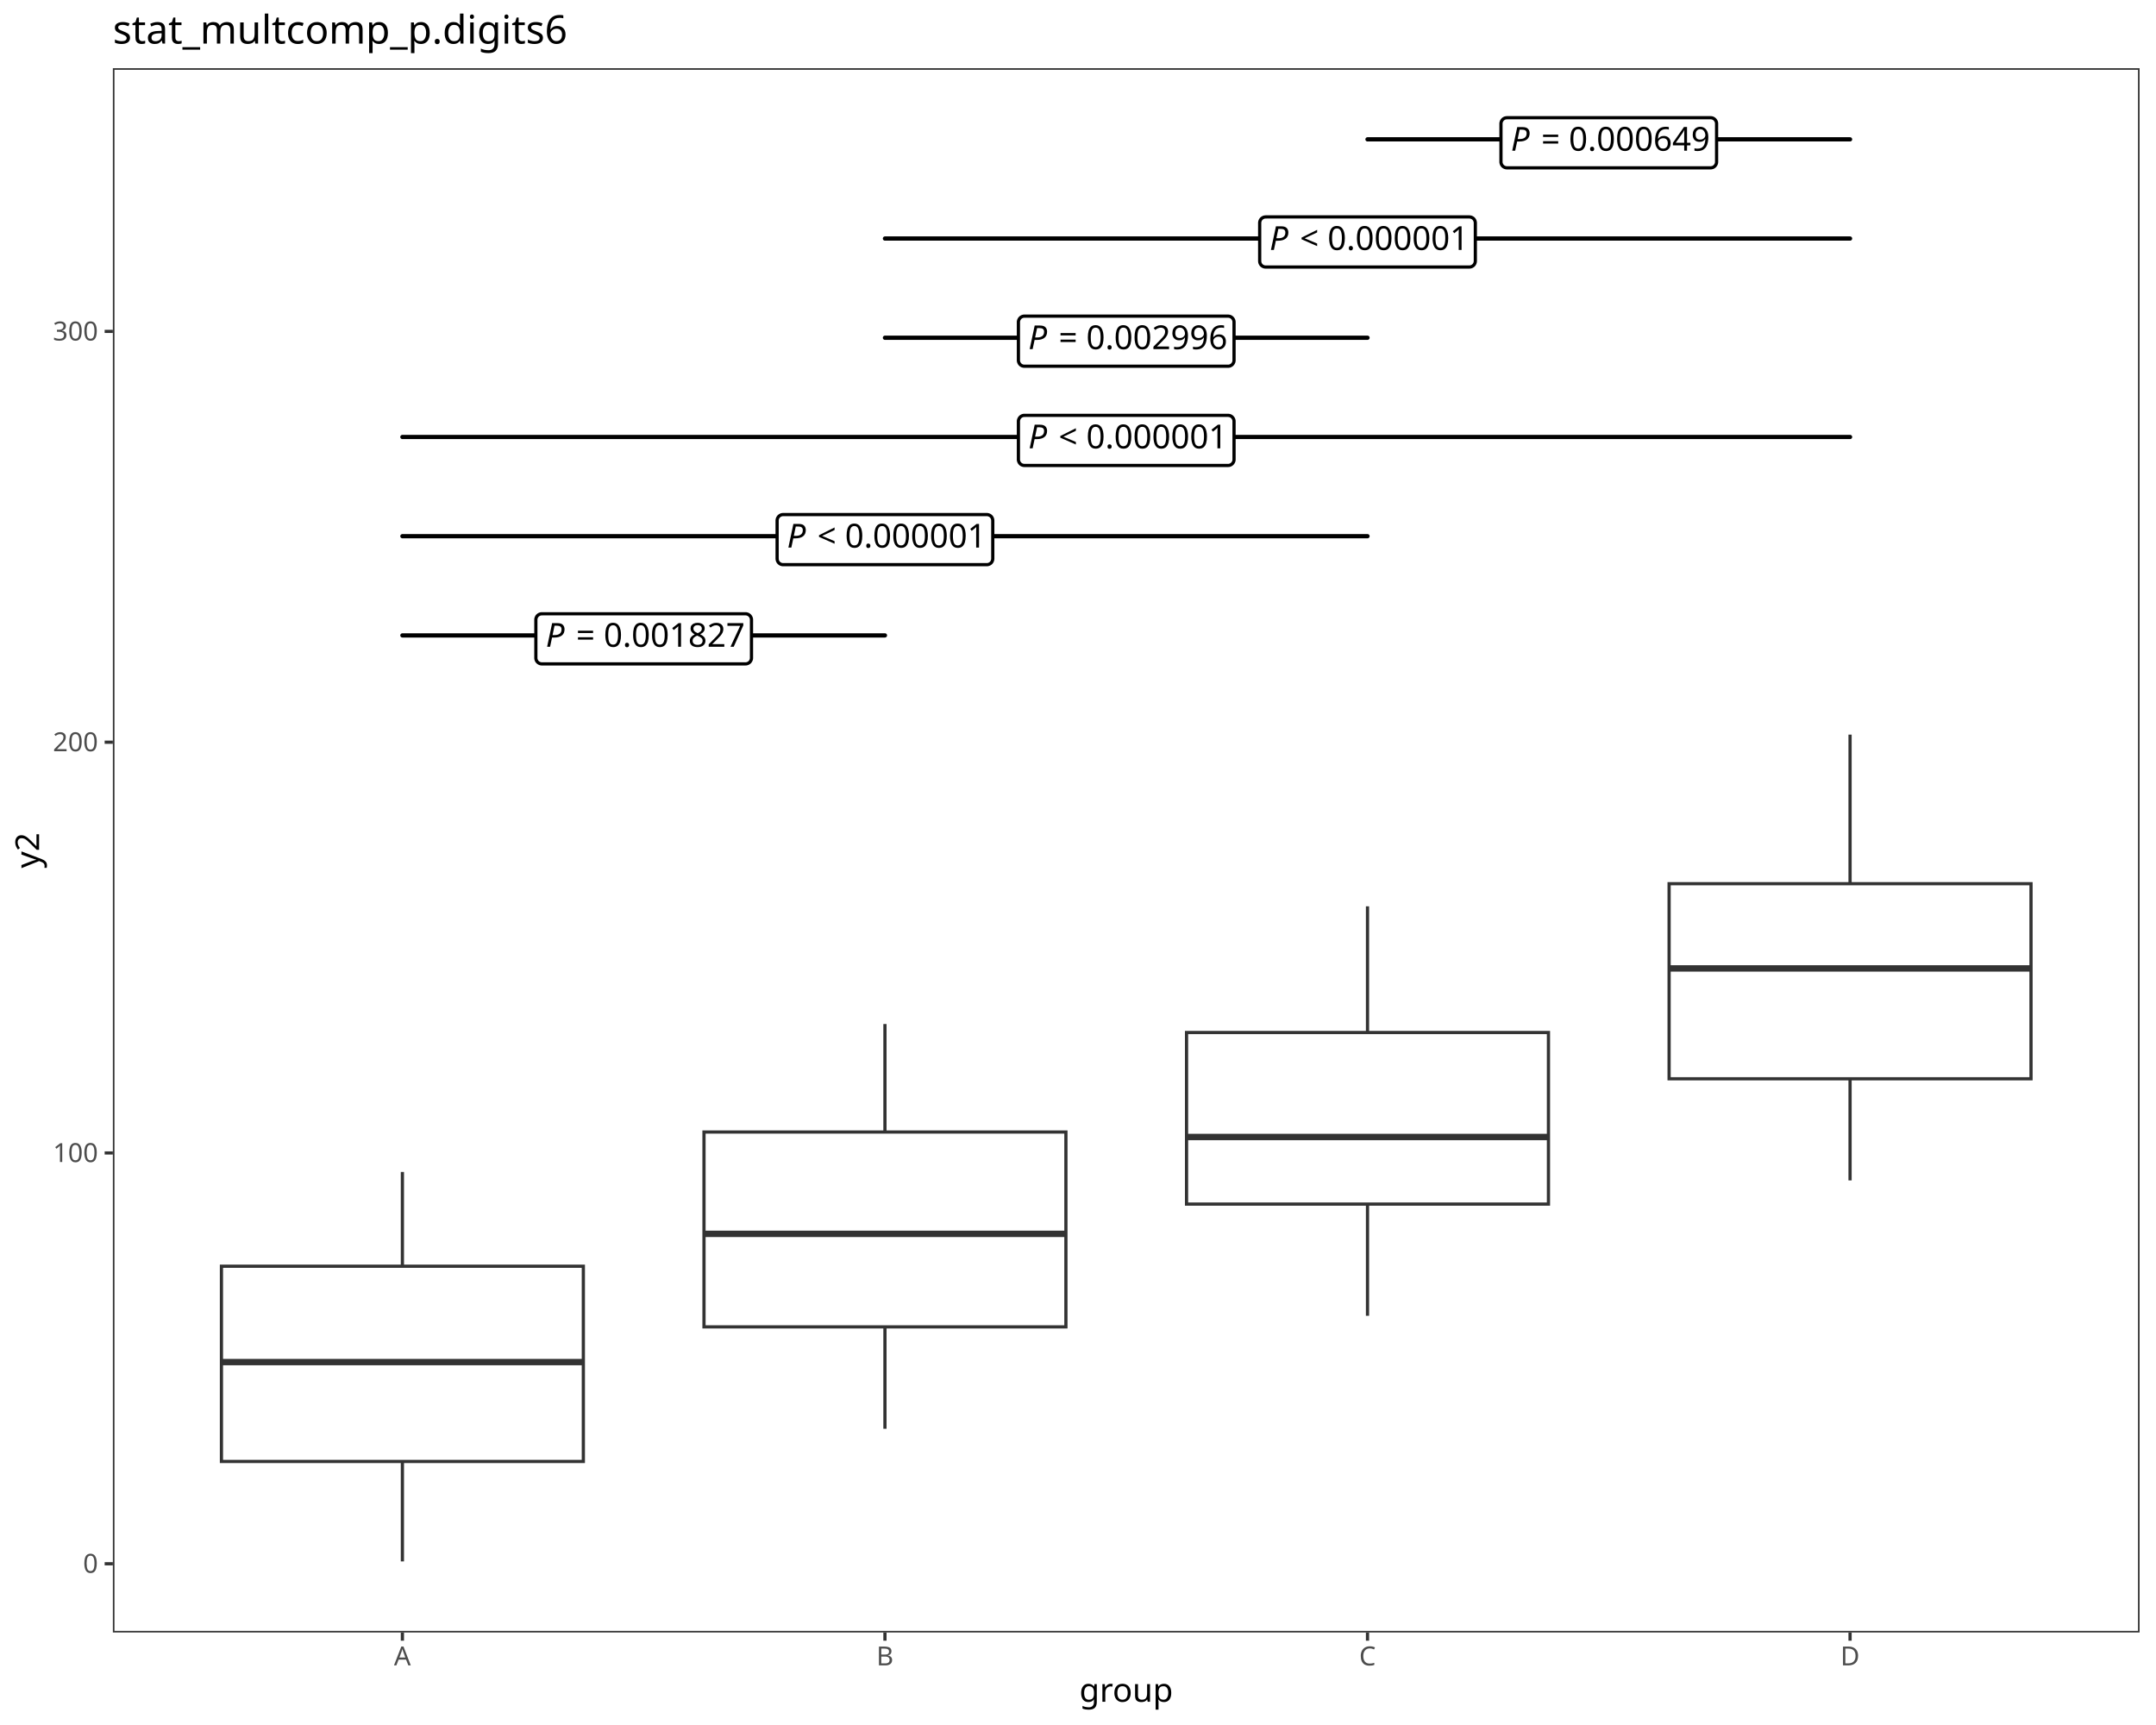
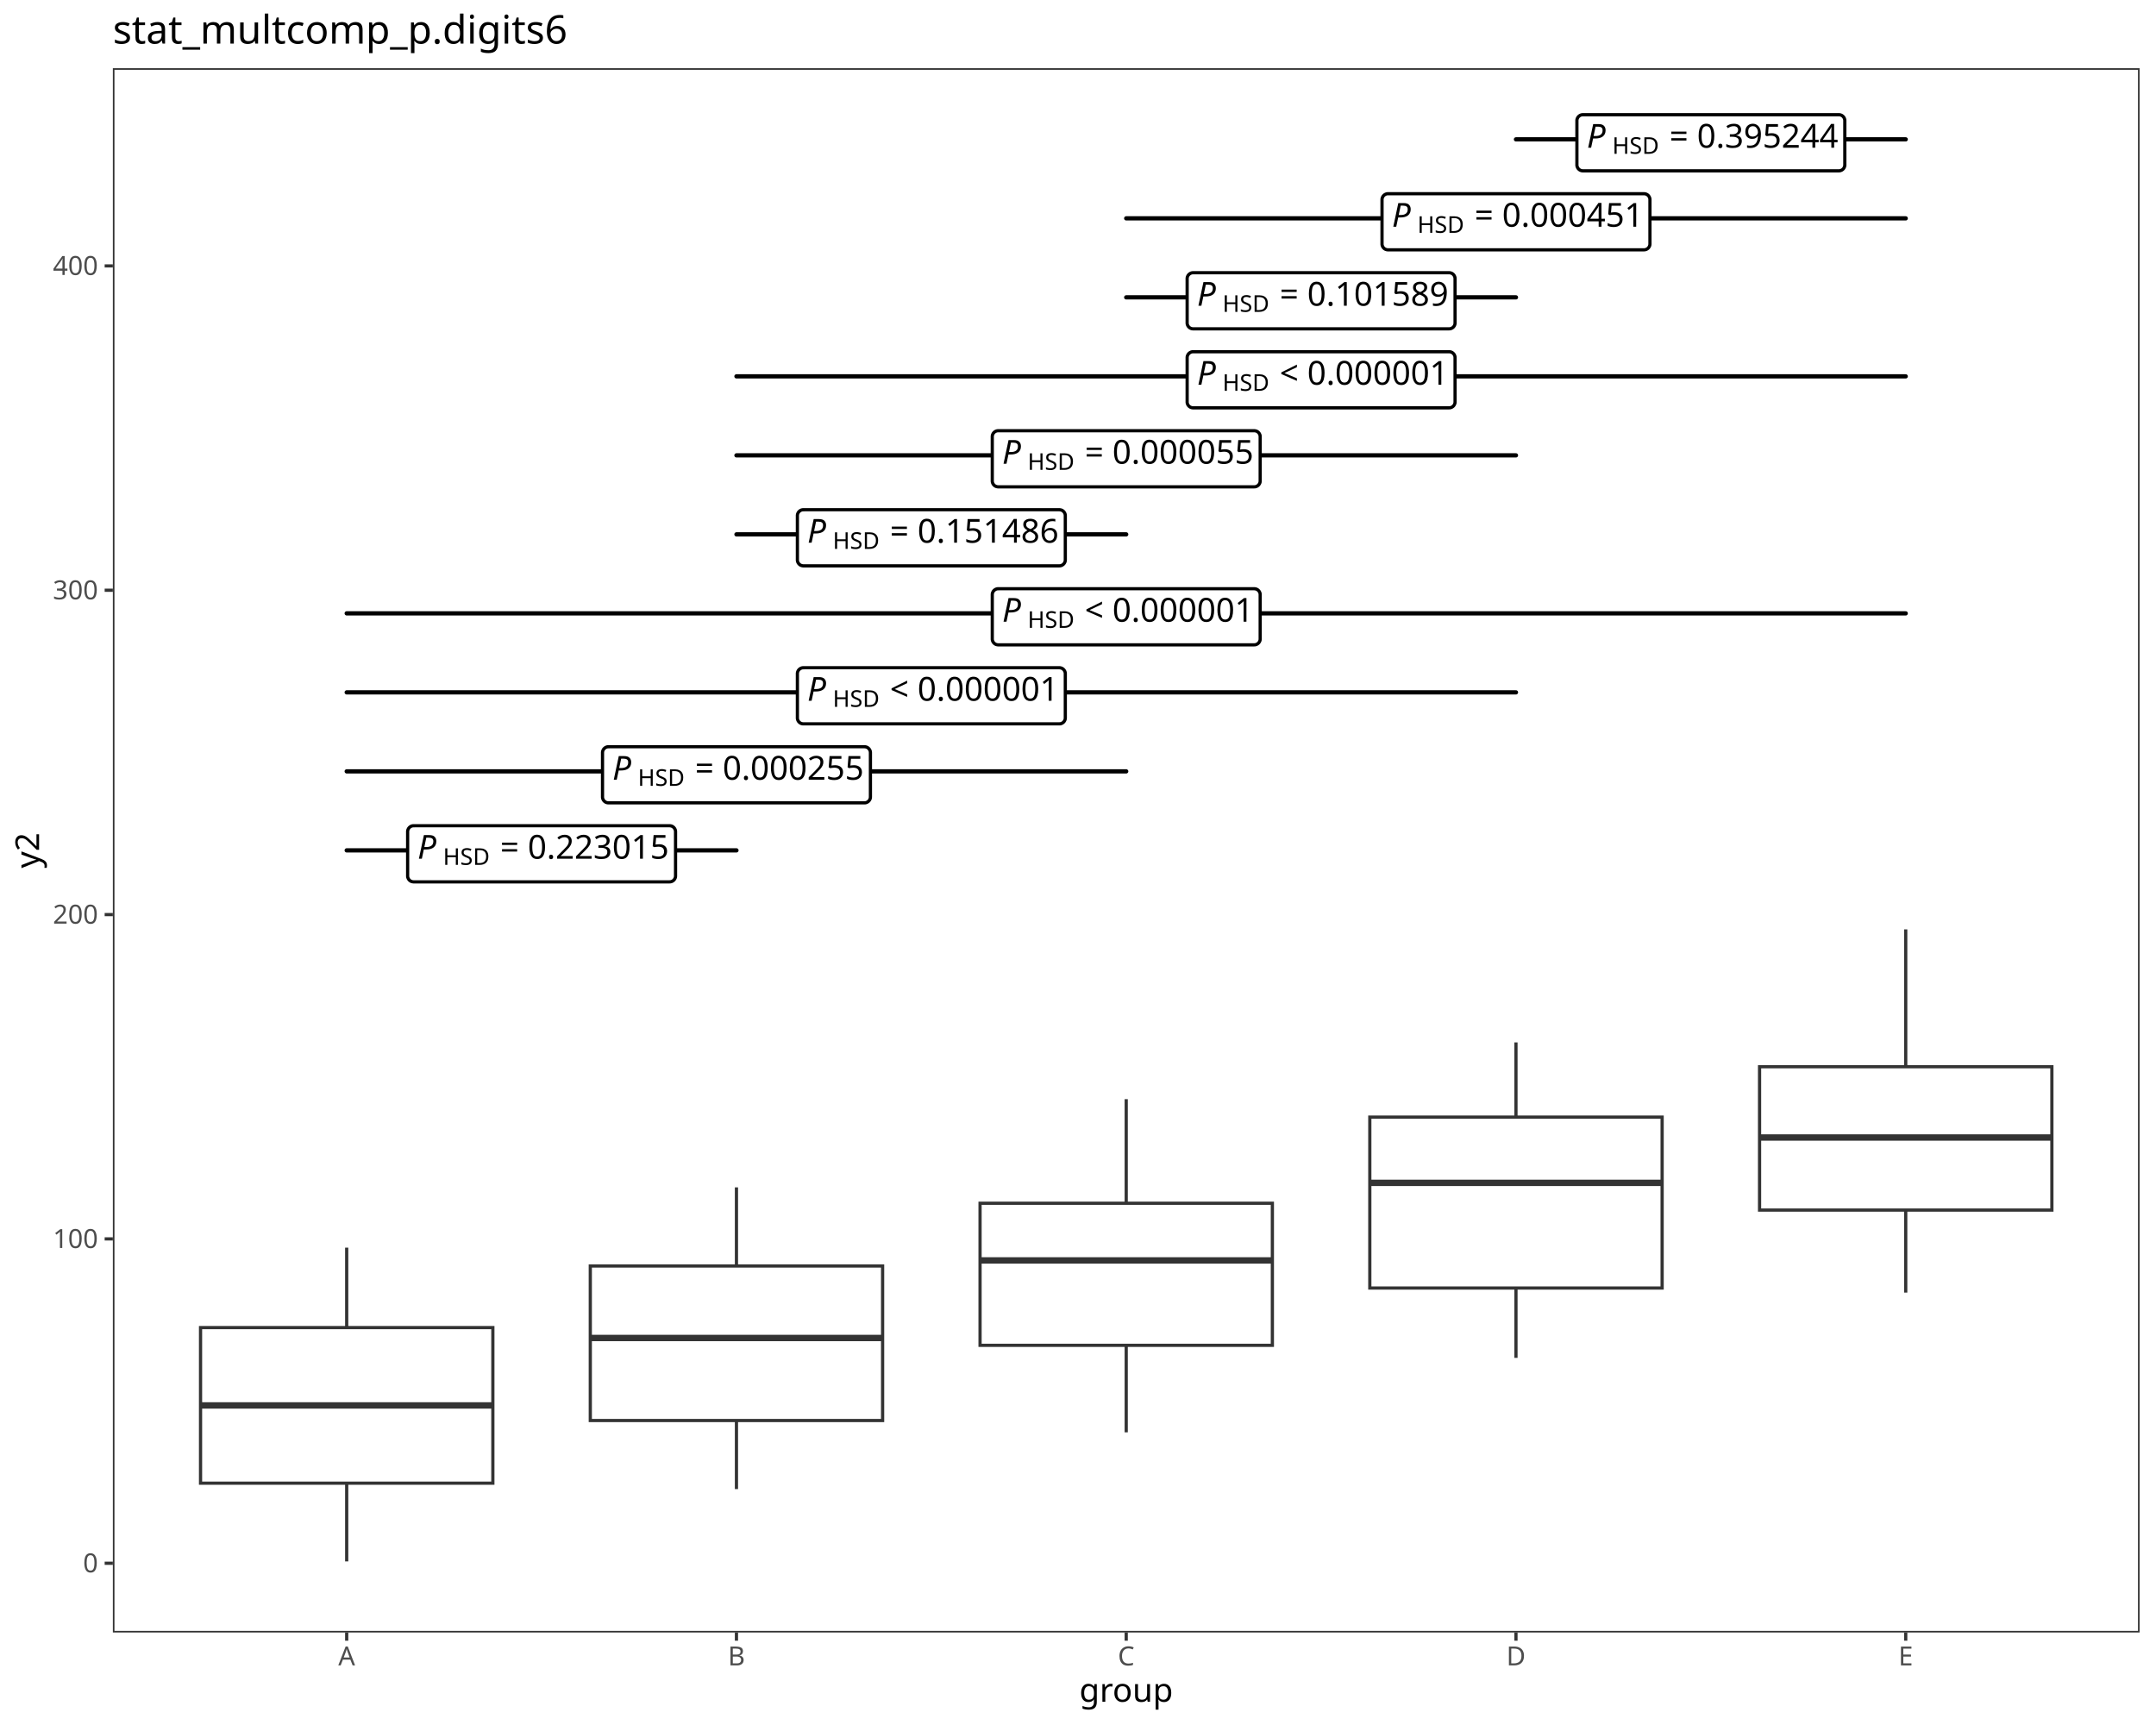
<svg xmlns="http://www.w3.org/2000/svg" class="svglite" data-engine-version="2.0" width="720.00pt" height="576.00pt" viewBox="0 0 720.00 576.00">
  <defs>
    <style type="text/css">
    .svglite line, .svglite polyline, .svglite polygon, .svglite path, .svglite rect, .svglite circle {
      fill: none;
      stroke: #000000;
      stroke-linecap: round;
      stroke-linejoin: round;
      stroke-miterlimit: 10.00;
    }
  </style>
  </defs>
  <rect width="100%" height="100%" style="stroke: none; fill: #FFFFFF;" />
  <defs>
    <clipPath id="cpMC4wMHw3MjAuMDB8MC4wMHw1NzYuMDA=">
      <rect x="0.00" y="0.00" width="720.00" height="576.00" />
    </clipPath>
  </defs>
  <g clip-path="url(#cpMC4wMHw3MjAuMDB8MC4wMHw1NzYuMDA=)">
    <rect x="0.00" y="0.00" width="720.00" height="576.00" style="stroke-width: 1.07; stroke: #FFFFFF; fill: #FFFFFF;" />
  </g>
  <defs>
    <clipPath id="cpMzcuNjl8NzE0LjUyfDIyLjc4fDU0NS4xMQ==">
      <rect x="37.69" y="22.78" width="676.83" height="522.33" />
    </clipPath>
  </defs>
  <g clip-path="url(#cpMzcuNjl8NzE0LjUyfDIyLjc4fDU0NS4xMQ==)">
    <rect x="37.69" y="22.78" width="676.83" height="522.33" style="stroke-width: 1.07; stroke: none; fill: #FFFFFF;" />
-     <line x1="134.38" y1="422.81" x2="134.38" y2="391.33" style="stroke-width: 1.07; stroke: #333333; stroke-linecap: butt;" />
-     <line x1="134.38" y1="488.00" x2="134.38" y2="521.37" style="stroke-width: 1.07; stroke: #333333; stroke-linecap: butt;" />
-     <polygon points="73.95,422.81 73.95,488.00 194.81,488.00 194.81,422.81 73.95,422.81 " style="stroke-width: 1.07; stroke: #333333; stroke-linecap: butt; stroke-linejoin: miter; fill: #FFFFFF;" />
-     <line x1="73.95" y1="454.82" x2="194.81" y2="454.82" style="stroke-width: 2.13; stroke: #333333; stroke-linecap: butt; stroke-linejoin: miter;" />
-     <line x1="295.53" y1="378.00" x2="295.53" y2="341.94" style="stroke-width: 1.07; stroke: #333333; stroke-linecap: butt;" />
-     <line x1="295.53" y1="443.06" x2="295.53" y2="477.08" style="stroke-width: 1.07; stroke: #333333; stroke-linecap: butt;" />
-     <polygon points="235.10,378.00 235.10,443.06 355.96,443.06 355.96,378.00 235.10,378.00 " style="stroke-width: 1.07; stroke: #333333; stroke-linecap: butt; stroke-linejoin: miter; fill: #FFFFFF;" />
-     <line x1="235.10" y1="412.00" x2="355.96" y2="412.00" style="stroke-width: 2.13; stroke: #333333; stroke-linecap: butt; stroke-linejoin: miter;" />
-     <line x1="456.68" y1="344.77" x2="456.68" y2="302.63" style="stroke-width: 1.07; stroke: #333333; stroke-linecap: butt;" />
-     <line x1="456.68" y1="402.06" x2="456.68" y2="439.35" style="stroke-width: 1.07; stroke: #333333; stroke-linecap: butt;" />
-     <polygon points="396.25,344.77 396.25,402.06 517.11,402.06 517.11,344.77 396.25,344.77 " style="stroke-width: 1.07; stroke: #333333; stroke-linecap: butt; stroke-linejoin: miter; fill: #FFFFFF;" />
-     <line x1="396.25" y1="379.66" x2="517.11" y2="379.66" style="stroke-width: 2.13; stroke: #333333; stroke-linecap: butt; stroke-linejoin: miter;" />
-     <line x1="617.83" y1="295.08" x2="617.83" y2="245.30" style="stroke-width: 1.07; stroke: #333333; stroke-linecap: butt;" />
-     <line x1="617.83" y1="360.22" x2="617.83" y2="394.15" style="stroke-width: 1.07; stroke: #333333; stroke-linecap: butt;" />
-     <polygon points="557.40,295.08 557.40,360.22 678.26,360.22 678.26,295.08 557.40,295.08 " style="stroke-width: 1.07; stroke: #333333; stroke-linecap: butt; stroke-linejoin: miter; fill: #FFFFFF;" />
-     <line x1="557.40" y1="323.37" x2="678.26" y2="323.37" style="stroke-width: 2.13; stroke: #333333; stroke-linecap: butt; stroke-linejoin: miter;" />
-     <line x1="134.38" y1="212.17" x2="295.53" y2="212.17" style="stroke-width: 1.42;" />
-     <polygon points="180.93,221.68 248.97,221.68 248.89,221.68 249.21,221.67 249.53,221.60 249.83,221.49 250.10,221.33 250.35,221.13 250.56,220.89 250.73,220.62 250.86,220.32 250.94,220.01 250.96,219.69 250.96,219.69 250.96,206.94 250.96,206.94 250.94,206.62 250.86,206.31 250.73,206.01 250.56,205.74 250.35,205.50 250.10,205.30 249.83,205.14 249.53,205.03 249.21,204.96 248.97,204.95 180.93,204.95 181.17,204.96 180.85,204.95 180.54,204.99 180.23,205.08 179.94,205.22 179.68,205.40 179.45,205.62 179.25,205.87 179.11,206.16 179.00,206.46 178.95,206.78 178.95,206.94 178.95,219.69 178.95,219.53 178.95,219.85 179.00,220.17 179.11,220.47 179.25,220.76 179.45,221.01 179.68,221.23 179.94,221.41 180.23,221.55 180.54,221.64 180.85,221.68 " style="stroke-width: 1.07; fill: #FFFFFF;" />
-     <text x="182.26" y="215.97" style="font-size: 11.04px; font-style: italic; font-family: sans;" textLength="7.37px" lengthAdjust="spacingAndGlyphs">P</text>
-     <text x="189.62" y="215.97" style="font-size: 11.04px; font-family: sans;" textLength="2.76px" lengthAdjust="spacingAndGlyphs"> </text>
-     <text x="192.39" y="215.97" style="font-size: 11.04px; font-family: sans;" textLength="6.45px" lengthAdjust="spacingAndGlyphs">=</text>
-     <text x="198.84" y="215.97" style="font-size: 11.04px; font-family: sans;" textLength="2.76px" lengthAdjust="spacingAndGlyphs"> </text>
-     <text x="201.60" y="215.97" style="font-size: 11.04px; font-family: sans;" textLength="46.05px" lengthAdjust="spacingAndGlyphs">0.001827</text>
-     <line x1="134.38" y1="179.04" x2="456.68" y2="179.04" style="stroke-width: 1.42;" />
-     <polygon points="261.51,188.55 329.55,188.55 329.47,188.55 329.79,188.54 330.10,188.47 330.40,188.36 330.68,188.20 330.93,188.00 331.14,187.76 331.31,187.49 331.43,187.19 331.51,186.88 331.54,186.57 331.54,186.57 331.54,173.81 331.54,173.81 331.51,173.49 331.43,173.18 331.31,172.88 331.14,172.61 330.93,172.37 330.68,172.17 330.40,172.01 330.10,171.90 329.79,171.83 329.55,171.82 261.51,171.82 261.75,171.83 261.43,171.82 261.11,171.86 260.80,171.95 260.52,172.09 260.25,172.27 260.02,172.49 259.83,172.75 259.68,173.03 259.58,173.33 259.53,173.65 259.52,173.81 259.52,186.57 259.53,186.41 259.53,186.72 259.58,187.04 259.68,187.34 259.83,187.63 260.02,187.88 260.25,188.10 260.52,188.29 260.80,188.42 261.11,188.51 261.43,188.55 " style="stroke-width: 1.07; fill: #FFFFFF;" />
-     <text x="262.83" y="182.84" style="font-size: 11.04px; font-style: italic; font-family: sans;" textLength="7.37px" lengthAdjust="spacingAndGlyphs">P</text>
-     <text x="270.20" y="182.84" style="font-size: 11.04px; font-family: sans;" textLength="2.76px" lengthAdjust="spacingAndGlyphs"> </text>
-     <text x="272.96" y="182.84" style="font-size: 11.04px; font-family: sans;" textLength="6.45px" lengthAdjust="spacingAndGlyphs">&lt;</text>
-     <text x="279.41" y="182.84" style="font-size: 11.04px; font-family: sans;" textLength="2.76px" lengthAdjust="spacingAndGlyphs"> </text>
-     <text x="282.18" y="182.84" style="font-size: 11.04px; font-family: sans;" textLength="46.05px" lengthAdjust="spacingAndGlyphs">0.000001</text>
-     <line x1="134.38" y1="145.91" x2="617.83" y2="145.91" style="stroke-width: 1.42;" />
-     <polygon points="342.08,155.42 410.12,155.42 410.04,155.42 410.36,155.41 410.68,155.35 410.98,155.23 411.25,155.07 411.50,154.87 411.71,154.63 411.88,154.36 412.01,154.07 412.09,153.76 412.11,153.44 412.11,153.44 412.11,140.68 412.11,140.68 412.09,140.36 412.01,140.05 411.88,139.76 411.71,139.49 411.50,139.25 411.25,139.04 410.98,138.88 410.68,138.77 410.36,138.71 410.12,138.69 342.08,138.69 342.32,138.71 342.00,138.69 341.69,138.73 341.38,138.82 341.09,138.96 340.83,139.14 340.60,139.36 340.41,139.62 340.26,139.90 340.16,140.20 340.10,140.52 340.10,140.68 340.10,153.44 340.10,153.28 340.10,153.60 340.16,153.91 340.26,154.22 340.41,154.50 340.60,154.75 340.83,154.98 341.09,155.16 341.38,155.29 341.69,155.38 342.00,155.42 " style="stroke-width: 1.07; fill: #FFFFFF;" />
-     <text x="343.41" y="149.71" style="font-size: 11.04px; font-style: italic; font-family: sans;" textLength="7.37px" lengthAdjust="spacingAndGlyphs">P</text>
-     <text x="350.77" y="149.71" style="font-size: 11.04px; font-family: sans;" textLength="2.76px" lengthAdjust="spacingAndGlyphs"> </text>
-     <text x="353.54" y="149.71" style="font-size: 11.04px; font-family: sans;" textLength="6.45px" lengthAdjust="spacingAndGlyphs">&lt;</text>
-     <text x="359.99" y="149.71" style="font-size: 11.04px; font-family: sans;" textLength="2.76px" lengthAdjust="spacingAndGlyphs"> </text>
-     <text x="362.75" y="149.71" style="font-size: 11.04px; font-family: sans;" textLength="46.05px" lengthAdjust="spacingAndGlyphs">0.000001</text>
-     <line x1="295.53" y1="112.78" x2="456.68" y2="112.78" style="stroke-width: 1.42;" />
-     <polygon points="342.08,122.29 410.12,122.29 410.04,122.29 410.36,122.28 410.68,122.22 410.98,122.10 411.25,121.94 411.50,121.74 411.71,121.50 411.88,121.23 412.01,120.94 412.09,120.63 412.11,120.31 412.11,120.31 412.11,107.55 412.11,107.55 412.09,107.23 412.01,106.92 411.88,106.63 411.71,106.36 411.50,106.12 411.25,105.91 410.98,105.75 410.68,105.64 410.36,105.58 410.12,105.56 342.08,105.56 342.32,105.58 342.00,105.56 341.69,105.60 341.38,105.69 341.09,105.83 340.83,106.01 340.60,106.23 340.41,106.49 340.26,106.77 340.16,107.07 340.10,107.39 340.10,107.55 340.10,120.31 340.10,120.15 340.10,120.47 340.16,120.78 340.26,121.09 340.41,121.37 340.60,121.63 340.83,121.85 341.09,122.03 341.38,122.17 341.69,122.25 342.00,122.29 " style="stroke-width: 1.07; fill: #FFFFFF;" />
-     <text x="343.41" y="116.59" style="font-size: 11.04px; font-style: italic; font-family: sans;" textLength="7.37px" lengthAdjust="spacingAndGlyphs">P</text>
-     <text x="350.77" y="116.59" style="font-size: 11.04px; font-family: sans;" textLength="2.76px" lengthAdjust="spacingAndGlyphs"> </text>
-     <text x="353.54" y="116.59" style="font-size: 11.04px; font-family: sans;" textLength="6.45px" lengthAdjust="spacingAndGlyphs">=</text>
-     <text x="359.99" y="116.59" style="font-size: 11.04px; font-family: sans;" textLength="2.76px" lengthAdjust="spacingAndGlyphs"> </text>
-     <text x="362.75" y="116.59" style="font-size: 11.04px; font-family: sans;" textLength="46.05px" lengthAdjust="spacingAndGlyphs">0.002996</text>
-     <line x1="295.53" y1="79.65" x2="617.83" y2="79.65" style="stroke-width: 1.42;" />
-     <polygon points="422.66,89.17 490.70,89.17 490.62,89.16 490.94,89.15 491.25,89.09 491.55,88.97 491.83,88.81 492.08,88.61 492.29,88.37 492.46,88.10 492.58,87.81 492.66,87.50 492.69,87.18 492.69,87.18 492.69,74.42 492.69,74.42 492.66,74.10 492.58,73.79 492.46,73.50 492.29,73.23 492.08,72.99 491.83,72.79 491.55,72.63 491.25,72.51 490.94,72.45 490.70,72.43 422.66,72.43 422.90,72.45 422.58,72.44 422.26,72.47 421.96,72.56 421.67,72.70 421.40,72.88 421.17,73.10 420.98,73.36 420.83,73.64 420.73,73.95 420.68,74.26 420.67,74.42 420.67,87.18 420.68,87.02 420.68,87.34 420.73,87.65 420.83,87.96 420.98,88.24 421.17,88.50 421.40,88.72 421.67,88.90 421.96,89.04 422.26,89.13 422.58,89.16 " style="stroke-width: 1.07; fill: #FFFFFF;" />
-     <text x="423.98" y="83.46" style="font-size: 11.04px; font-style: italic; font-family: sans;" textLength="7.37px" lengthAdjust="spacingAndGlyphs">P</text>
-     <text x="431.35" y="83.46" style="font-size: 11.04px; font-family: sans;" textLength="2.76px" lengthAdjust="spacingAndGlyphs"> </text>
-     <text x="434.11" y="83.46" style="font-size: 11.04px; font-family: sans;" textLength="6.45px" lengthAdjust="spacingAndGlyphs">&lt;</text>
-     <text x="440.56" y="83.46" style="font-size: 11.04px; font-family: sans;" textLength="2.76px" lengthAdjust="spacingAndGlyphs"> </text>
-     <text x="443.33" y="83.46" style="font-size: 11.04px; font-family: sans;" textLength="46.05px" lengthAdjust="spacingAndGlyphs">0.000001</text>
-     <line x1="456.68" y1="46.53" x2="617.83" y2="46.53" style="stroke-width: 1.42;" />
-     <polygon points="503.24,56.04 571.27,56.04 571.19,56.04 571.51,56.02 571.83,55.96 572.13,55.85 572.40,55.69 572.65,55.48 572.86,55.24 573.03,54.97 573.16,54.68 573.24,54.37 573.26,54.05 573.26,54.05 573.26,41.29 573.26,41.29 573.24,40.97 573.16,40.66 573.03,40.37 572.86,40.10 572.65,39.86 572.40,39.66 572.13,39.50 571.83,39.38 571.51,39.32 571.27,39.31 503.24,39.31 503.47,39.32 503.16,39.31 502.84,39.35 502.53,39.43 502.24,39.57 501.98,39.75 501.75,39.98 501.56,40.23 501.41,40.51 501.31,40.82 501.25,41.13 501.25,41.29 501.25,54.05 501.25,53.89 501.25,54.21 501.31,54.53 501.41,54.83 501.56,55.11 501.75,55.37 501.98,55.59 502.24,55.77 502.53,55.91 502.84,56.00 503.16,56.04 " style="stroke-width: 1.07; fill: #FFFFFF;" />
-     <text x="504.56" y="50.33" style="font-size: 11.04px; font-style: italic; font-family: sans;" textLength="7.37px" lengthAdjust="spacingAndGlyphs">P</text>
-     <text x="511.93" y="50.33" style="font-size: 11.04px; font-family: sans;" textLength="2.76px" lengthAdjust="spacingAndGlyphs"> </text>
-     <text x="514.69" y="50.33" style="font-size: 11.04px; font-family: sans;" textLength="6.45px" lengthAdjust="spacingAndGlyphs">=</text>
-     <text x="521.14" y="50.33" style="font-size: 11.04px; font-family: sans;" textLength="2.76px" lengthAdjust="spacingAndGlyphs"> </text>
-     <text x="523.90" y="50.33" style="font-size: 11.04px; font-family: sans;" textLength="46.05px" lengthAdjust="spacingAndGlyphs">0.000649</text>
+     <line x1="115.78" y1="443.30" x2="115.78" y2="416.60" style="stroke-width: 1.07; stroke: #333333; stroke-linecap: butt;" />
+     <line x1="115.78" y1="495.25" x2="115.78" y2="521.37" style="stroke-width: 1.07; stroke: #333333; stroke-linecap: butt;" />
+     <polygon points="66.97,443.30 66.97,495.25 164.59,495.25 164.59,443.30 66.97,443.30 " style="stroke-width: 1.07; stroke: #333333; stroke-linecap: butt; stroke-linejoin: miter; fill: #FFFFFF;" />
+     <line x1="66.97" y1="469.29" x2="164.59" y2="469.29" style="stroke-width: 2.13; stroke: #333333; stroke-linecap: butt; stroke-linejoin: miter;" />
+     <line x1="245.94" y1="422.73" x2="245.94" y2="396.48" style="stroke-width: 1.07; stroke: #333333; stroke-linecap: butt;" />
+     <line x1="245.94" y1="474.33" x2="245.94" y2="497.23" style="stroke-width: 1.07; stroke: #333333; stroke-linecap: butt;" />
+     <polygon points="197.13,422.73 197.13,474.33 294.75,474.33 294.75,422.73 197.13,422.73 " style="stroke-width: 1.07; stroke: #333333; stroke-linecap: butt; stroke-linejoin: miter; fill: #FFFFFF;" />
+     <line x1="197.13" y1="446.77" x2="294.75" y2="446.77" style="stroke-width: 2.13; stroke: #333333; stroke-linecap: butt; stroke-linejoin: miter;" />
+     <line x1="376.10" y1="401.78" x2="376.10" y2="367.02" style="stroke-width: 1.07; stroke: #333333; stroke-linecap: butt;" />
+     <line x1="376.10" y1="449.22" x2="376.10" y2="478.27" style="stroke-width: 1.07; stroke: #333333; stroke-linecap: butt;" />
+     <polygon points="327.29,401.78 327.29,449.22 424.91,449.22 424.91,401.78 327.29,401.78 " style="stroke-width: 1.07; stroke: #333333; stroke-linecap: butt; stroke-linejoin: miter; fill: #FFFFFF;" />
+     <line x1="327.29" y1="420.87" x2="424.91" y2="420.87" style="stroke-width: 2.13; stroke: #333333; stroke-linecap: butt; stroke-linejoin: miter;" />
+     <line x1="506.26" y1="373.02" x2="506.26" y2="348.07" style="stroke-width: 1.07; stroke: #333333; stroke-linecap: butt;" />
+     <line x1="506.26" y1="430.09" x2="506.26" y2="453.41" style="stroke-width: 1.07; stroke: #333333; stroke-linecap: butt;" />
+     <polygon points="457.45,373.02 457.45,430.09 555.07,430.09 555.07,373.02 457.45,373.02 " style="stroke-width: 1.07; stroke: #333333; stroke-linecap: butt; stroke-linejoin: miter; fill: #FFFFFF;" />
+     <line x1="457.45" y1="394.97" x2="555.07" y2="394.97" style="stroke-width: 2.13; stroke: #333333; stroke-linecap: butt; stroke-linejoin: miter;" />
+     <line x1="636.42" y1="356.19" x2="636.42" y2="310.33" style="stroke-width: 1.07; stroke: #333333; stroke-linecap: butt;" />
+     <line x1="636.42" y1="404.06" x2="636.42" y2="431.61" style="stroke-width: 1.07; stroke: #333333; stroke-linecap: butt;" />
+     <polygon points="587.61,356.19 587.61,404.06 685.23,404.06 685.23,356.19 587.61,356.19 " style="stroke-width: 1.07; stroke: #333333; stroke-linecap: butt; stroke-linejoin: miter; fill: #FFFFFF;" />
+     <line x1="587.61" y1="379.83" x2="685.23" y2="379.83" style="stroke-width: 2.13; stroke: #333333; stroke-linecap: butt; stroke-linejoin: miter;" />
+     <line x1="115.78" y1="283.95" x2="245.94" y2="283.95" style="stroke-width: 1.42;" />
+     <polygon points="138.11,294.47 223.61,294.47 223.53,294.46 223.85,294.45 224.17,294.39 224.47,294.27 224.74,294.11 224.99,293.91 225.20,293.67 225.37,293.40 225.50,293.11 225.58,292.80 225.60,292.48 225.60,292.48 225.60,277.71 225.60,277.71 225.58,277.39 225.50,277.08 225.37,276.79 225.20,276.52 224.99,276.28 224.74,276.07 224.47,275.91 224.17,275.80 223.85,275.74 223.61,275.72 138.11,275.72 138.35,275.74 138.03,275.72 137.72,275.76 137.41,275.85 137.12,275.99 136.86,276.17 136.63,276.39 136.43,276.65 136.29,276.93 136.18,277.23 136.13,277.55 136.13,277.71 136.13,292.48 136.13,292.32 136.13,292.64 136.18,292.95 136.29,293.26 136.43,293.54 136.63,293.80 136.86,294.02 137.12,294.20 137.41,294.34 137.72,294.42 138.03,294.46 " style="stroke-width: 1.07; fill: #FFFFFF;" />
+     <text x="139.44" y="286.74" style="font-size: 11.04px; font-style: italic; font-family: sans;" textLength="7.37px" lengthAdjust="spacingAndGlyphs">P</text>
+     <text x="147.94" y="288.79" style="font-size: 7.73px; font-family: sans;" textLength="16.32px" lengthAdjust="spacingAndGlyphs">HSD</text>
+     <text x="164.27" y="286.74" style="font-size: 11.04px; font-family: sans;" textLength="2.76px" lengthAdjust="spacingAndGlyphs"> </text>
+     <text x="167.03" y="286.74" style="font-size: 11.04px; font-family: sans;" textLength="6.45px" lengthAdjust="spacingAndGlyphs">=</text>
+     <text x="173.48" y="286.74" style="font-size: 11.04px; font-family: sans;" textLength="2.76px" lengthAdjust="spacingAndGlyphs"> </text>
+     <text x="176.24" y="286.74" style="font-size: 11.04px; font-family: sans;" textLength="46.05px" lengthAdjust="spacingAndGlyphs">0.223015</text>
+     <line x1="115.78" y1="257.57" x2="376.10" y2="257.57" style="stroke-width: 1.42;" />
+     <polygon points="203.19,268.08 288.69,268.08 288.61,268.08 288.93,268.07 289.25,268.01 289.55,267.89 289.82,267.73 290.07,267.53 290.28,267.29 290.45,267.02 290.58,266.73 290.66,266.42 290.68,266.10 290.68,266.10 290.68,251.33 290.68,251.33 290.66,251.01 290.58,250.70 290.45,250.41 290.28,250.14 290.07,249.90 289.82,249.69 289.55,249.53 289.25,249.42 288.93,249.36 288.69,249.34 203.19,249.34 203.43,249.36 203.11,249.34 202.80,249.38 202.49,249.47 202.20,249.61 201.94,249.79 201.71,250.01 201.51,250.27 201.37,250.55 201.26,250.85 201.21,251.17 201.21,251.33 201.21,266.10 201.21,265.94 201.21,266.26 201.26,266.57 201.37,266.88 201.51,267.16 201.71,267.42 201.94,267.64 202.20,267.82 202.49,267.96 202.80,268.04 203.11,268.08 " style="stroke-width: 1.07; fill: #FFFFFF;" />
+     <text x="204.52" y="260.36" style="font-size: 11.04px; font-style: italic; font-family: sans;" textLength="7.37px" lengthAdjust="spacingAndGlyphs">P</text>
+     <text x="213.02" y="262.41" style="font-size: 7.73px; font-family: sans;" textLength="16.32px" lengthAdjust="spacingAndGlyphs">HSD</text>
+     <text x="229.35" y="260.36" style="font-size: 11.04px; font-family: sans;" textLength="2.76px" lengthAdjust="spacingAndGlyphs"> </text>
+     <text x="232.11" y="260.36" style="font-size: 11.04px; font-family: sans;" textLength="6.45px" lengthAdjust="spacingAndGlyphs">=</text>
+     <text x="238.56" y="260.36" style="font-size: 11.04px; font-family: sans;" textLength="2.76px" lengthAdjust="spacingAndGlyphs"> </text>
+     <text x="241.32" y="260.36" style="font-size: 11.04px; font-family: sans;" textLength="46.05px" lengthAdjust="spacingAndGlyphs">0.000255</text>
+     <line x1="115.78" y1="231.19" x2="506.26" y2="231.19" style="stroke-width: 1.42;" />
+     <polygon points="268.27,241.70 353.77,241.70 353.69,241.70 354.01,241.69 354.33,241.63 354.63,241.51 354.90,241.35 355.15,241.15 355.36,240.91 355.53,240.64 355.66,240.35 355.74,240.04 355.76,239.72 355.76,239.72 355.76,224.95 355.76,224.95 355.74,224.63 355.66,224.32 355.53,224.03 355.36,223.76 355.15,223.52 354.90,223.31 354.63,223.15 354.33,223.04 354.01,222.98 353.77,222.96 268.27,222.96 268.51,222.98 268.19,222.96 267.88,223.00 267.57,223.09 267.28,223.23 267.02,223.41 266.79,223.63 266.59,223.89 266.45,224.17 266.34,224.47 266.29,224.79 266.29,224.95 266.29,239.72 266.29,239.56 266.29,239.88 266.34,240.19 266.45,240.50 266.59,240.78 266.79,241.04 267.02,241.26 267.28,241.44 267.57,241.58 267.88,241.66 268.19,241.70 " style="stroke-width: 1.07; fill: #FFFFFF;" />
+     <text x="269.60" y="233.98" style="font-size: 11.04px; font-style: italic; font-family: sans;" textLength="7.37px" lengthAdjust="spacingAndGlyphs">P</text>
+     <text x="278.10" y="236.03" style="font-size: 7.73px; font-family: sans;" textLength="16.32px" lengthAdjust="spacingAndGlyphs">HSD</text>
+     <text x="294.43" y="233.98" style="font-size: 11.04px; font-family: sans;" textLength="2.76px" lengthAdjust="spacingAndGlyphs"> </text>
+     <text x="297.19" y="233.98" style="font-size: 11.04px; font-family: sans;" textLength="6.45px" lengthAdjust="spacingAndGlyphs">&lt;</text>
+     <text x="303.64" y="233.98" style="font-size: 11.04px; font-family: sans;" textLength="2.76px" lengthAdjust="spacingAndGlyphs"> </text>
+     <text x="306.40" y="233.98" style="font-size: 11.04px; font-family: sans;" textLength="46.05px" lengthAdjust="spacingAndGlyphs">0.000001</text>
+     <line x1="115.78" y1="204.81" x2="636.42" y2="204.81" style="stroke-width: 1.42;" />
+     <polygon points="333.35,215.32 418.85,215.32 418.77,215.32 419.09,215.31 419.41,215.25 419.71,215.13 419.98,214.97 420.23,214.77 420.44,214.53 420.61,214.26 420.74,213.97 420.82,213.66 420.84,213.34 420.84,213.34 420.84,198.57 420.84,198.57 420.82,198.25 420.74,197.94 420.61,197.65 420.44,197.38 420.23,197.14 419.98,196.93 419.71,196.77 419.41,196.66 419.09,196.60 418.85,196.58 333.35,196.58 333.59,196.60 333.27,196.58 332.96,196.62 332.65,196.71 332.36,196.85 332.10,197.03 331.87,197.25 331.67,197.51 331.53,197.79 331.42,198.09 331.37,198.41 331.37,198.57 331.37,213.34 331.37,213.18 331.37,213.50 331.42,213.81 331.53,214.12 331.67,214.40 331.87,214.65 332.10,214.88 332.36,215.06 332.65,215.20 332.96,215.28 333.27,215.32 " style="stroke-width: 1.07; fill: #FFFFFF;" />
+     <text x="334.68" y="207.60" style="font-size: 11.04px; font-style: italic; font-family: sans;" textLength="7.37px" lengthAdjust="spacingAndGlyphs">P</text>
+     <text x="343.18" y="209.65" style="font-size: 7.73px; font-family: sans;" textLength="16.32px" lengthAdjust="spacingAndGlyphs">HSD</text>
+     <text x="359.51" y="207.60" style="font-size: 11.04px; font-family: sans;" textLength="2.76px" lengthAdjust="spacingAndGlyphs"> </text>
+     <text x="362.27" y="207.60" style="font-size: 11.04px; font-family: sans;" textLength="6.45px" lengthAdjust="spacingAndGlyphs">&lt;</text>
+     <text x="368.72" y="207.60" style="font-size: 11.04px; font-family: sans;" textLength="2.76px" lengthAdjust="spacingAndGlyphs"> </text>
+     <text x="371.48" y="207.60" style="font-size: 11.04px; font-family: sans;" textLength="46.05px" lengthAdjust="spacingAndGlyphs">0.000001</text>
+     <line x1="245.94" y1="178.43" x2="376.10" y2="178.43" style="stroke-width: 1.42;" />
+     <polygon points="268.27,188.94 353.77,188.94 353.69,188.94 354.01,188.93 354.33,188.87 354.63,188.75 354.90,188.59 355.15,188.39 355.36,188.15 355.53,187.88 355.66,187.59 355.74,187.28 355.76,186.96 355.76,186.96 355.76,172.19 355.76,172.19 355.74,171.87 355.66,171.56 355.53,171.27 355.36,171.00 355.15,170.76 354.90,170.55 354.63,170.39 354.33,170.28 354.01,170.22 353.77,170.20 268.27,170.20 268.51,170.22 268.19,170.20 267.88,170.24 267.57,170.33 267.28,170.47 267.02,170.65 266.79,170.87 266.59,171.13 266.45,171.41 266.34,171.71 266.29,172.03 266.29,172.19 266.29,186.96 266.29,186.80 266.29,187.12 266.34,187.43 266.45,187.74 266.59,188.02 266.79,188.27 267.02,188.50 267.28,188.68 267.57,188.81 267.88,188.90 268.19,188.94 " style="stroke-width: 1.07; fill: #FFFFFF;" />
+     <text x="269.60" y="181.22" style="font-size: 11.04px; font-style: italic; font-family: sans;" textLength="7.37px" lengthAdjust="spacingAndGlyphs">P</text>
+     <text x="278.10" y="183.27" style="font-size: 7.73px; font-family: sans;" textLength="16.32px" lengthAdjust="spacingAndGlyphs">HSD</text>
+     <text x="294.43" y="181.22" style="font-size: 11.04px; font-family: sans;" textLength="2.76px" lengthAdjust="spacingAndGlyphs"> </text>
+     <text x="297.19" y="181.22" style="font-size: 11.04px; font-family: sans;" textLength="6.45px" lengthAdjust="spacingAndGlyphs">=</text>
+     <text x="303.64" y="181.22" style="font-size: 11.04px; font-family: sans;" textLength="2.76px" lengthAdjust="spacingAndGlyphs"> </text>
+     <text x="306.40" y="181.22" style="font-size: 11.04px; font-family: sans;" textLength="46.05px" lengthAdjust="spacingAndGlyphs">0.151486</text>
+     <line x1="245.94" y1="152.05" x2="506.26" y2="152.05" style="stroke-width: 1.42;" />
+     <polygon points="333.35,162.56 418.85,162.56 418.77,162.56 419.09,162.55 419.41,162.49 419.71,162.37 419.98,162.21 420.23,162.01 420.44,161.77 420.61,161.50 420.74,161.21 420.82,160.90 420.84,160.58 420.84,160.58 420.84,145.81 420.84,145.81 420.82,145.49 420.74,145.18 420.61,144.89 420.44,144.61 420.23,144.38 419.98,144.17 419.71,144.01 419.41,143.90 419.09,143.84 418.85,143.82 333.35,143.82 333.59,143.84 333.27,143.82 332.96,143.86 332.65,143.95 332.36,144.09 332.10,144.27 331.87,144.49 331.67,144.75 331.53,145.03 331.42,145.33 331.37,145.65 331.37,145.81 331.37,160.58 331.37,160.42 331.37,160.74 331.42,161.05 331.53,161.36 331.67,161.64 331.87,161.89 332.10,162.12 332.36,162.30 332.65,162.43 332.96,162.52 333.27,162.56 " style="stroke-width: 1.07; fill: #FFFFFF;" />
+     <text x="334.68" y="154.84" style="font-size: 11.04px; font-style: italic; font-family: sans;" textLength="7.37px" lengthAdjust="spacingAndGlyphs">P</text>
+     <text x="343.18" y="156.89" style="font-size: 7.73px; font-family: sans;" textLength="16.32px" lengthAdjust="spacingAndGlyphs">HSD</text>
+     <text x="359.51" y="154.84" style="font-size: 11.04px; font-family: sans;" textLength="2.76px" lengthAdjust="spacingAndGlyphs"> </text>
+     <text x="362.27" y="154.84" style="font-size: 11.04px; font-family: sans;" textLength="6.45px" lengthAdjust="spacingAndGlyphs">=</text>
+     <text x="368.72" y="154.84" style="font-size: 11.04px; font-family: sans;" textLength="2.76px" lengthAdjust="spacingAndGlyphs"> </text>
+     <text x="371.48" y="154.84" style="font-size: 11.04px; font-family: sans;" textLength="46.05px" lengthAdjust="spacingAndGlyphs">0.000055</text>
+     <line x1="245.94" y1="125.67" x2="636.42" y2="125.67" style="stroke-width: 1.42;" />
+     <polygon points="398.43,136.18 483.93,136.18 483.85,136.18 484.17,136.17 484.49,136.11 484.79,135.99 485.06,135.83 485.31,135.63 485.52,135.39 485.69,135.12 485.82,134.83 485.90,134.52 485.92,134.20 485.92,134.20 485.92,119.43 485.92,119.43 485.90,119.11 485.82,118.80 485.69,118.50 485.52,118.23 485.31,118.00 485.06,117.79 484.79,117.63 484.49,117.52 484.17,117.46 483.93,117.44 398.43,117.44 398.67,117.46 398.35,117.44 398.04,117.48 397.73,117.57 397.44,117.71 397.18,117.89 396.95,118.11 396.75,118.37 396.61,118.65 396.50,118.95 396.45,119.27 396.45,119.43 396.45,134.20 396.45,134.04 396.45,134.36 396.50,134.67 396.61,134.98 396.75,135.26 396.95,135.51 397.18,135.74 397.44,135.92 397.73,136.05 398.04,136.14 398.35,136.18 " style="stroke-width: 1.07; fill: #FFFFFF;" />
+     <text x="399.76" y="128.46" style="font-size: 11.04px; font-style: italic; font-family: sans;" textLength="7.37px" lengthAdjust="spacingAndGlyphs">P</text>
+     <text x="408.26" y="130.51" style="font-size: 7.73px; font-family: sans;" textLength="16.32px" lengthAdjust="spacingAndGlyphs">HSD</text>
+     <text x="424.59" y="128.46" style="font-size: 11.04px; font-family: sans;" textLength="2.76px" lengthAdjust="spacingAndGlyphs"> </text>
+     <text x="427.35" y="128.46" style="font-size: 11.04px; font-family: sans;" textLength="6.45px" lengthAdjust="spacingAndGlyphs">&lt;</text>
+     <text x="433.80" y="128.46" style="font-size: 11.04px; font-family: sans;" textLength="2.76px" lengthAdjust="spacingAndGlyphs"> </text>
+     <text x="436.56" y="128.46" style="font-size: 11.04px; font-family: sans;" textLength="46.05px" lengthAdjust="spacingAndGlyphs">0.000001</text>
+     <line x1="376.10" y1="99.29" x2="506.26" y2="99.29" style="stroke-width: 1.42;" />
+     <polygon points="398.43,109.80 483.93,109.80 483.85,109.80 484.17,109.79 484.49,109.72 484.79,109.61 485.06,109.45 485.31,109.25 485.52,109.01 485.69,108.74 485.82,108.45 485.90,108.13 485.92,107.82 485.92,107.82 485.92,93.05 485.92,93.05 485.90,92.73 485.82,92.42 485.69,92.12 485.52,91.85 485.31,91.61 485.06,91.41 484.79,91.25 484.49,91.14 484.17,91.08 483.93,91.06 398.43,91.06 398.67,91.08 398.35,91.06 398.04,91.10 397.73,91.19 397.44,91.33 397.18,91.51 396.95,91.73 396.75,91.99 396.61,92.27 396.50,92.57 396.45,92.89 396.45,93.05 396.45,107.82 396.45,107.66 396.45,107.98 396.50,108.29 396.61,108.60 396.75,108.88 396.95,109.13 397.18,109.36 397.44,109.54 397.73,109.67 398.04,109.76 398.35,109.80 " style="stroke-width: 1.07; fill: #FFFFFF;" />
+     <text x="399.76" y="102.08" style="font-size: 11.04px; font-style: italic; font-family: sans;" textLength="7.37px" lengthAdjust="spacingAndGlyphs">P</text>
+     <text x="408.26" y="104.13" style="font-size: 7.73px; font-family: sans;" textLength="16.32px" lengthAdjust="spacingAndGlyphs">HSD</text>
+     <text x="424.59" y="102.08" style="font-size: 11.04px; font-family: sans;" textLength="2.76px" lengthAdjust="spacingAndGlyphs"> </text>
+     <text x="427.35" y="102.08" style="font-size: 11.04px; font-family: sans;" textLength="6.45px" lengthAdjust="spacingAndGlyphs">=</text>
+     <text x="433.80" y="102.08" style="font-size: 11.04px; font-family: sans;" textLength="2.76px" lengthAdjust="spacingAndGlyphs"> </text>
+     <text x="436.56" y="102.08" style="font-size: 11.04px; font-family: sans;" textLength="46.05px" lengthAdjust="spacingAndGlyphs">0.101589</text>
+     <line x1="376.10" y1="72.91" x2="636.42" y2="72.91" style="stroke-width: 1.42;" />
+     <polygon points="463.51,83.42 549.01,83.42 548.93,83.42 549.25,83.41 549.57,83.34 549.87,83.23 550.14,83.07 550.39,82.87 550.60,82.63 550.77,82.36 550.90,82.07 550.98,81.75 551.00,81.44 551.00,81.44 551.00,66.67 551.00,66.67 550.98,66.35 550.90,66.04 550.77,65.74 550.60,65.47 550.39,65.23 550.14,65.03 549.87,64.87 549.57,64.76 549.25,64.70 549.01,64.68 463.51,64.68 463.75,64.70 463.43,64.68 463.12,64.72 462.81,64.81 462.52,64.95 462.26,65.13 462.03,65.35 461.83,65.61 461.69,65.89 461.58,66.19 461.53,66.51 461.53,66.67 461.53,81.44 461.53,81.28 461.53,81.60 461.58,81.91 461.69,82.21 461.83,82.50 462.03,82.75 462.26,82.98 462.52,83.16 462.81,83.29 463.12,83.38 463.43,83.42 " style="stroke-width: 1.07; fill: #FFFFFF;" />
+     <text x="464.84" y="75.70" style="font-size: 11.04px; font-style: italic; font-family: sans;" textLength="7.37px" lengthAdjust="spacingAndGlyphs">P</text>
+     <text x="473.34" y="77.75" style="font-size: 7.73px; font-family: sans;" textLength="16.32px" lengthAdjust="spacingAndGlyphs">HSD</text>
+     <text x="489.67" y="75.70" style="font-size: 11.04px; font-family: sans;" textLength="2.76px" lengthAdjust="spacingAndGlyphs"> </text>
+     <text x="492.43" y="75.70" style="font-size: 11.04px; font-family: sans;" textLength="6.45px" lengthAdjust="spacingAndGlyphs">=</text>
+     <text x="498.88" y="75.70" style="font-size: 11.04px; font-family: sans;" textLength="2.76px" lengthAdjust="spacingAndGlyphs"> </text>
+     <text x="501.64" y="75.70" style="font-size: 11.04px; font-family: sans;" textLength="46.05px" lengthAdjust="spacingAndGlyphs">0.000451</text>
+     <line x1="506.26" y1="46.53" x2="636.42" y2="46.53" style="stroke-width: 1.42;" />
+     <polygon points="528.59,57.04 614.09,57.04 614.01,57.04 614.33,57.03 614.65,56.96 614.95,56.85 615.22,56.69 615.47,56.49 615.68,56.25 615.85,55.98 615.98,55.68 616.06,55.37 616.08,55.06 616.08,55.06 616.08,40.29 616.08,40.29 616.06,39.97 615.98,39.66 615.85,39.36 615.68,39.09 615.47,38.85 615.22,38.65 614.95,38.49 614.65,38.38 614.33,38.31 614.09,38.30 528.59,38.30 528.83,38.31 528.51,38.30 528.20,38.34 527.89,38.43 527.60,38.57 527.34,38.75 527.11,38.97 526.91,39.23 526.77,39.51 526.66,39.81 526.61,40.13 526.61,40.29 526.61,55.06 526.61,54.90 526.61,55.22 526.66,55.53 526.77,55.83 526.91,56.12 527.11,56.37 527.34,56.59 527.60,56.78 527.89,56.91 528.20,57.00 528.51,57.04 " style="stroke-width: 1.07; fill: #FFFFFF;" />
+     <text x="529.92" y="49.32" style="font-size: 11.04px; font-style: italic; font-family: sans;" textLength="7.37px" lengthAdjust="spacingAndGlyphs">P</text>
+     <text x="538.42" y="51.36" style="font-size: 7.73px; font-family: sans;" textLength="16.32px" lengthAdjust="spacingAndGlyphs">HSD</text>
+     <text x="554.75" y="49.32" style="font-size: 11.04px; font-family: sans;" textLength="2.76px" lengthAdjust="spacingAndGlyphs"> </text>
+     <text x="557.51" y="49.32" style="font-size: 11.04px; font-family: sans;" textLength="6.45px" lengthAdjust="spacingAndGlyphs">=</text>
+     <text x="563.96" y="49.32" style="font-size: 11.04px; font-family: sans;" textLength="2.76px" lengthAdjust="spacingAndGlyphs"> </text>
+     <text x="566.72" y="49.32" style="font-size: 11.04px; font-family: sans;" textLength="46.05px" lengthAdjust="spacingAndGlyphs">0.395244</text>
    <rect x="37.69" y="22.78" width="676.83" height="522.33" style="stroke-width: 1.07; stroke: #333333;" />
  </g>
  <g clip-path="url(#cpMC4wMHw3MjAuMDB8MC4wMHw1NzYuMDA=)">
-     <text x="32.76" y="525.18" text-anchor="end" style="font-size: 8.80px; fill: #4D4D4D; font-family: sans;" textLength="4.89px" lengthAdjust="spacingAndGlyphs">0</text>
-     <text x="32.76" y="388.02" text-anchor="end" style="font-size: 8.80px; fill: #4D4D4D; font-family: sans;" textLength="14.68px" lengthAdjust="spacingAndGlyphs">100</text>
-     <text x="32.76" y="250.85" text-anchor="end" style="font-size: 8.80px; fill: #4D4D4D; font-family: sans;" textLength="14.68px" lengthAdjust="spacingAndGlyphs">200</text>
-     <text x="32.76" y="113.69" text-anchor="end" style="font-size: 8.80px; fill: #4D4D4D; font-family: sans;" textLength="14.68px" lengthAdjust="spacingAndGlyphs">300</text>
-     <polyline points="34.95,522.16 37.69,522.16 " style="stroke-width: 1.07; stroke: #333333; stroke-linecap: butt;" />
-     <polyline points="34.95,384.99 37.69,384.99 " style="stroke-width: 1.07; stroke: #333333; stroke-linecap: butt;" />
-     <polyline points="34.95,247.83 37.69,247.83 " style="stroke-width: 1.07; stroke: #333333; stroke-linecap: butt;" />
-     <polyline points="34.95,110.66 37.69,110.66 " style="stroke-width: 1.07; stroke: #333333; stroke-linecap: butt;" />
-     <polyline points="134.38,547.85 134.38,545.11 " style="stroke-width: 1.07; stroke: #333333; stroke-linecap: butt;" />
-     <polyline points="295.53,547.85 295.53,545.11 " style="stroke-width: 1.07; stroke: #333333; stroke-linecap: butt;" />
-     <polyline points="456.68,547.85 456.68,545.11 " style="stroke-width: 1.07; stroke: #333333; stroke-linecap: butt;" />
-     <polyline points="617.83,547.85 617.83,545.11 " style="stroke-width: 1.07; stroke: #333333; stroke-linecap: butt;" />
-     <text x="134.38" y="556.10" text-anchor="middle" style="font-size: 8.80px; fill: #4D4D4D; font-family: sans;" textLength="5.87px" lengthAdjust="spacingAndGlyphs">A</text>
-     <text x="295.53" y="556.10" text-anchor="middle" style="font-size: 8.80px; fill: #4D4D4D; font-family: sans;" textLength="5.87px" lengthAdjust="spacingAndGlyphs">B</text>
-     <text x="456.68" y="556.10" text-anchor="middle" style="font-size: 8.80px; fill: #4D4D4D; font-family: sans;" textLength="6.36px" lengthAdjust="spacingAndGlyphs">C</text>
-     <text x="617.83" y="556.10" text-anchor="middle" style="font-size: 8.80px; fill: #4D4D4D; font-family: sans;" textLength="6.36px" lengthAdjust="spacingAndGlyphs">D</text>
+     <text x="32.76" y="525.02" text-anchor="end" style="font-size: 8.80px; fill: #4D4D4D; font-family: sans;" textLength="4.89px" lengthAdjust="spacingAndGlyphs">0</text>
+     <text x="32.76" y="416.72" text-anchor="end" style="font-size: 8.80px; fill: #4D4D4D; font-family: sans;" textLength="14.68px" lengthAdjust="spacingAndGlyphs">100</text>
+     <text x="32.76" y="308.42" text-anchor="end" style="font-size: 8.80px; fill: #4D4D4D; font-family: sans;" textLength="14.68px" lengthAdjust="spacingAndGlyphs">200</text>
+     <text x="32.76" y="200.12" text-anchor="end" style="font-size: 8.80px; fill: #4D4D4D; font-family: sans;" textLength="14.68px" lengthAdjust="spacingAndGlyphs">300</text>
+     <text x="32.76" y="91.81" text-anchor="end" style="font-size: 8.80px; fill: #4D4D4D; font-family: sans;" textLength="14.68px" lengthAdjust="spacingAndGlyphs">400</text>
+     <polyline points="34.95,521.99 37.69,521.99 " style="stroke-width: 1.07; stroke: #333333; stroke-linecap: butt;" />
+     <polyline points="34.95,413.69 37.69,413.69 " style="stroke-width: 1.07; stroke: #333333; stroke-linecap: butt;" />
+     <polyline points="34.95,305.39 37.69,305.39 " style="stroke-width: 1.07; stroke: #333333; stroke-linecap: butt;" />
+     <polyline points="34.95,197.09 37.69,197.09 " style="stroke-width: 1.07; stroke: #333333; stroke-linecap: butt;" />
+     <polyline points="34.95,88.79 37.69,88.79 " style="stroke-width: 1.07; stroke: #333333; stroke-linecap: butt;" />
+     <polyline points="115.78,547.85 115.78,545.11 " style="stroke-width: 1.07; stroke: #333333; stroke-linecap: butt;" />
+     <polyline points="245.94,547.85 245.94,545.11 " style="stroke-width: 1.07; stroke: #333333; stroke-linecap: butt;" />
+     <polyline points="376.10,547.85 376.10,545.11 " style="stroke-width: 1.07; stroke: #333333; stroke-linecap: butt;" />
+     <polyline points="506.26,547.85 506.26,545.11 " style="stroke-width: 1.07; stroke: #333333; stroke-linecap: butt;" />
+     <polyline points="636.42,547.85 636.42,545.11 " style="stroke-width: 1.07; stroke: #333333; stroke-linecap: butt;" />
+     <text x="115.78" y="556.10" text-anchor="middle" style="font-size: 8.80px; fill: #4D4D4D; font-family: sans;" textLength="5.87px" lengthAdjust="spacingAndGlyphs">A</text>
+     <text x="245.94" y="556.10" text-anchor="middle" style="font-size: 8.80px; fill: #4D4D4D; font-family: sans;" textLength="5.87px" lengthAdjust="spacingAndGlyphs">B</text>
+     <text x="376.10" y="556.10" text-anchor="middle" style="font-size: 8.80px; fill: #4D4D4D; font-family: sans;" textLength="6.36px" lengthAdjust="spacingAndGlyphs">C</text>
+     <text x="506.26" y="556.10" text-anchor="middle" style="font-size: 8.80px; fill: #4D4D4D; font-family: sans;" textLength="6.36px" lengthAdjust="spacingAndGlyphs">D</text>
+     <text x="636.42" y="556.10" text-anchor="middle" style="font-size: 8.80px; fill: #4D4D4D; font-family: sans;" textLength="5.87px" lengthAdjust="spacingAndGlyphs">E</text>
    <text x="376.10" y="568.24" text-anchor="middle" style="font-size: 11.00px; font-family: sans;" textLength="28.14px" lengthAdjust="spacingAndGlyphs">group</text>
    <text transform="translate(13.05,283.95) rotate(-90)" text-anchor="middle" style="font-size: 11.00px; font-family: sans;" textLength="11.62px" lengthAdjust="spacingAndGlyphs">y2</text>
    <text x="37.69" y="14.56" style="font-size: 13.20px; font-family: sans;" textLength="142.36px" lengthAdjust="spacingAndGlyphs">stat_multcomp_p.digits6</text>
  </g>
</svg>
